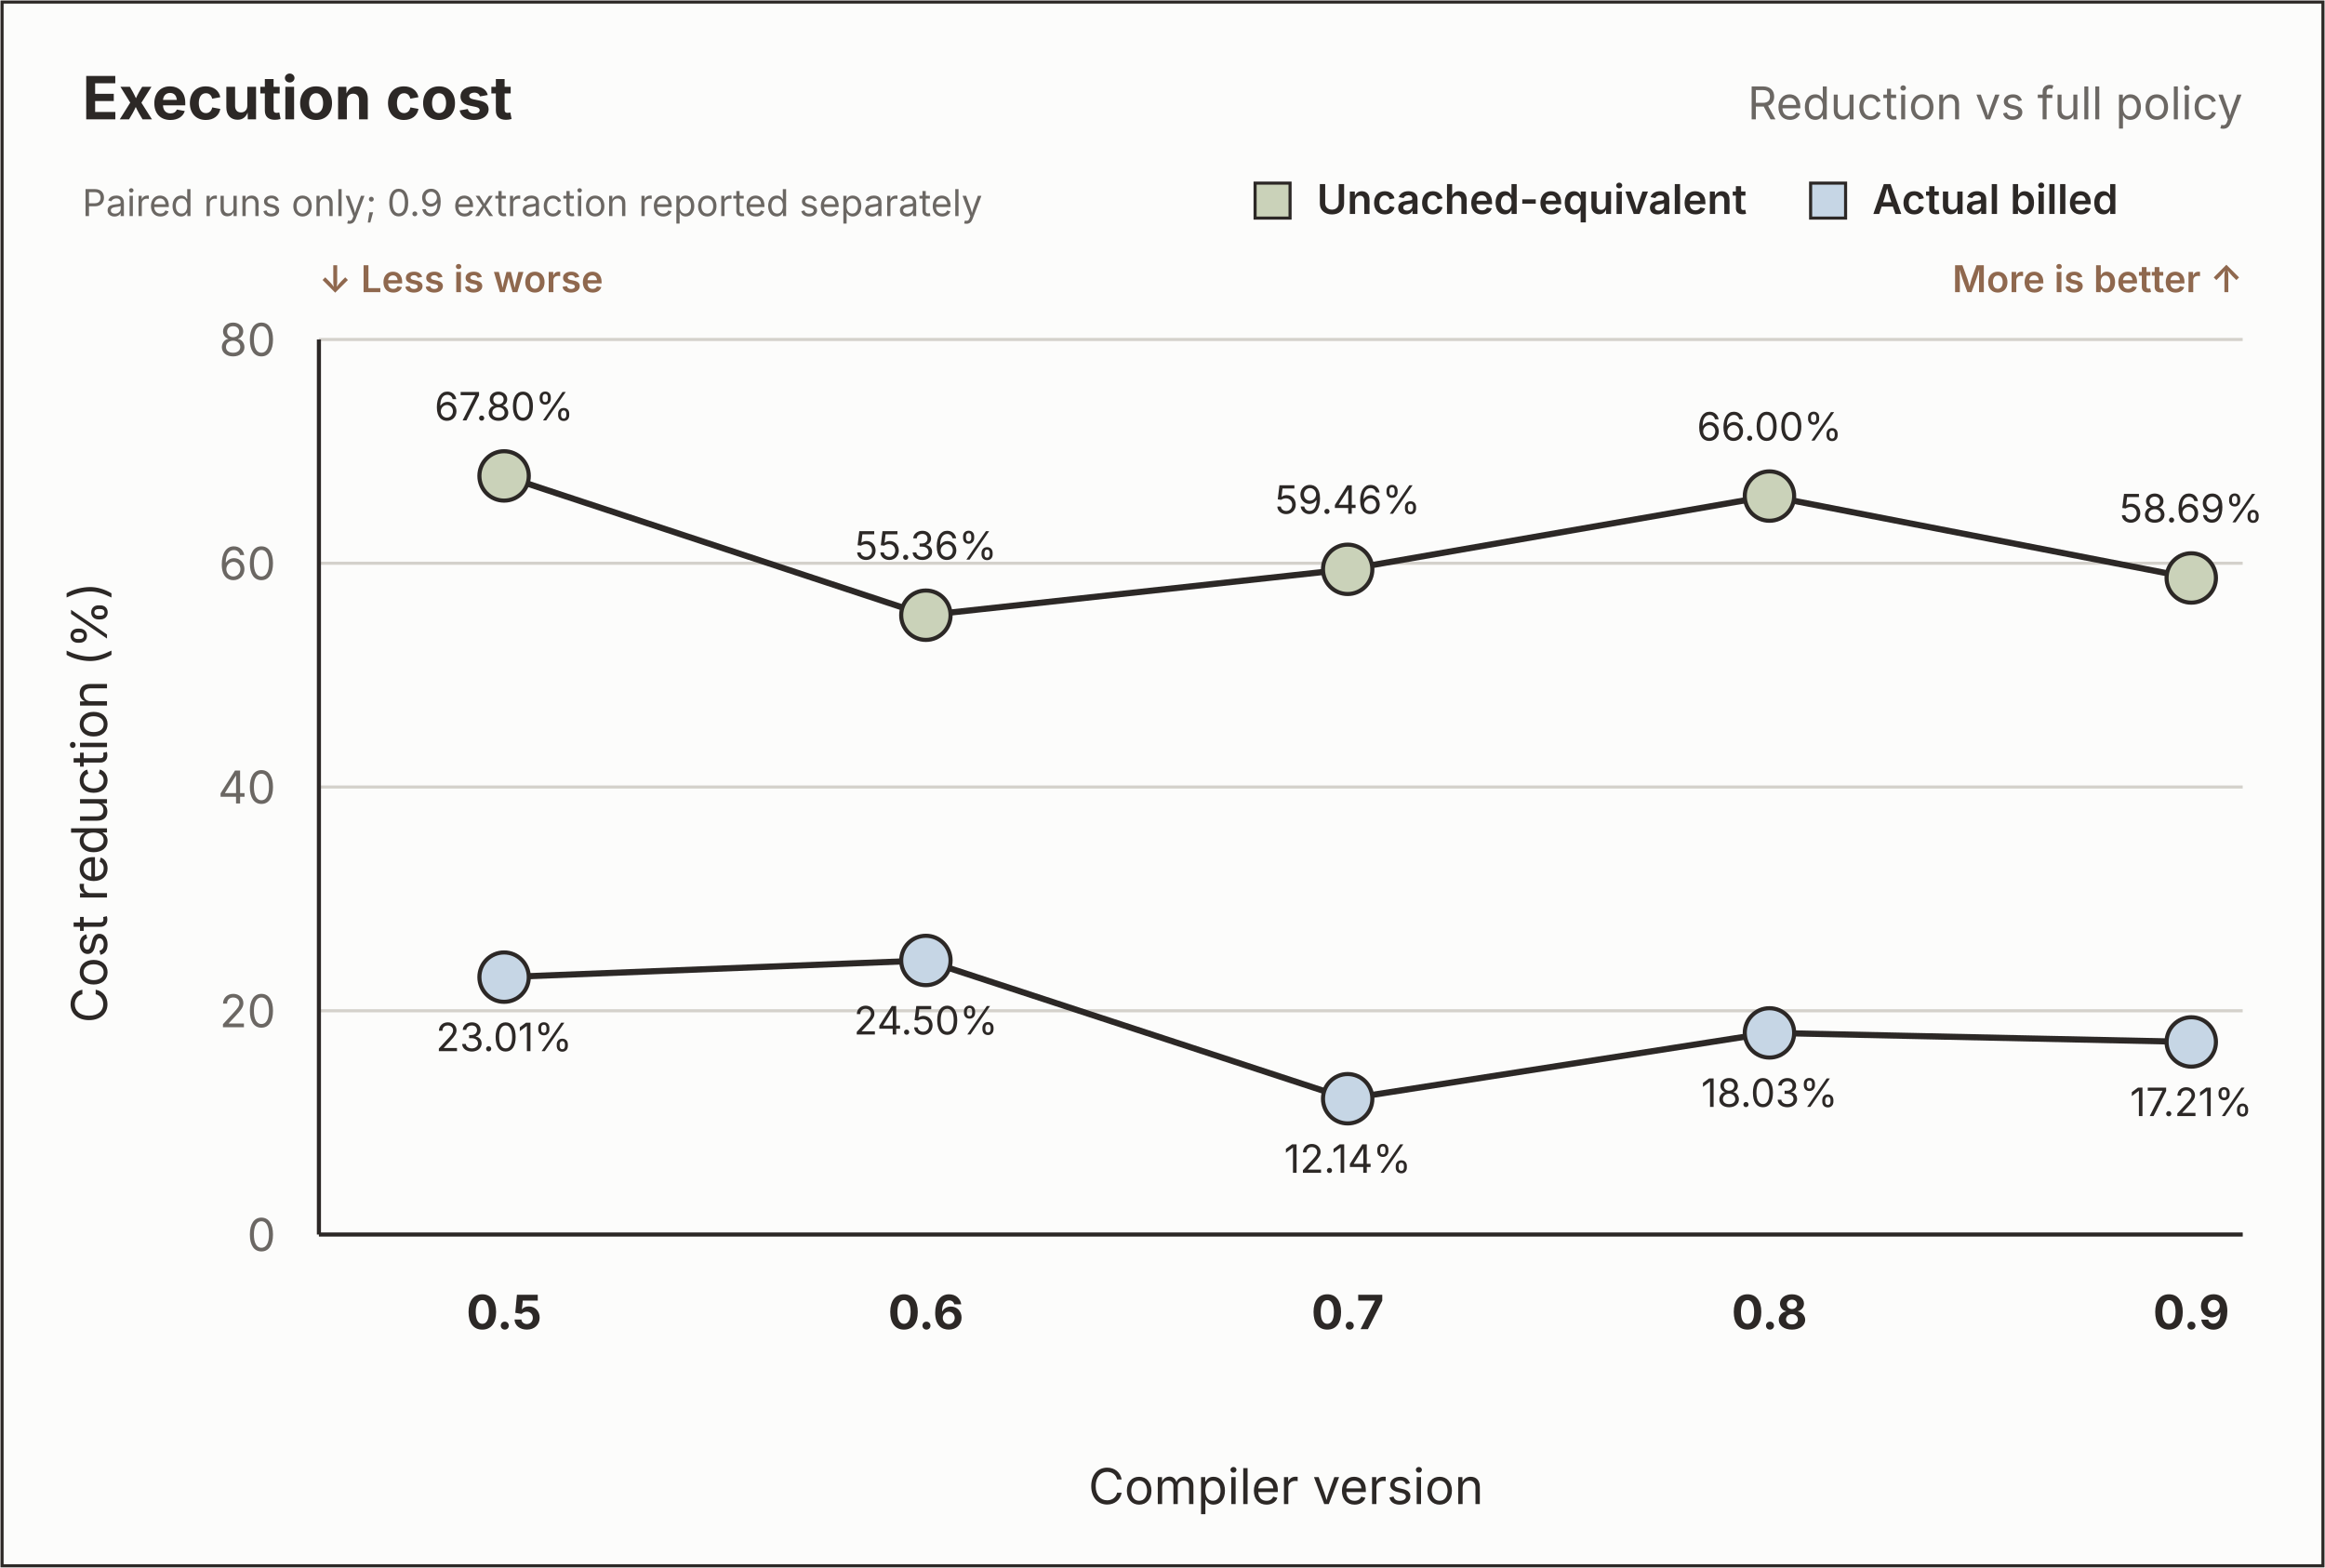
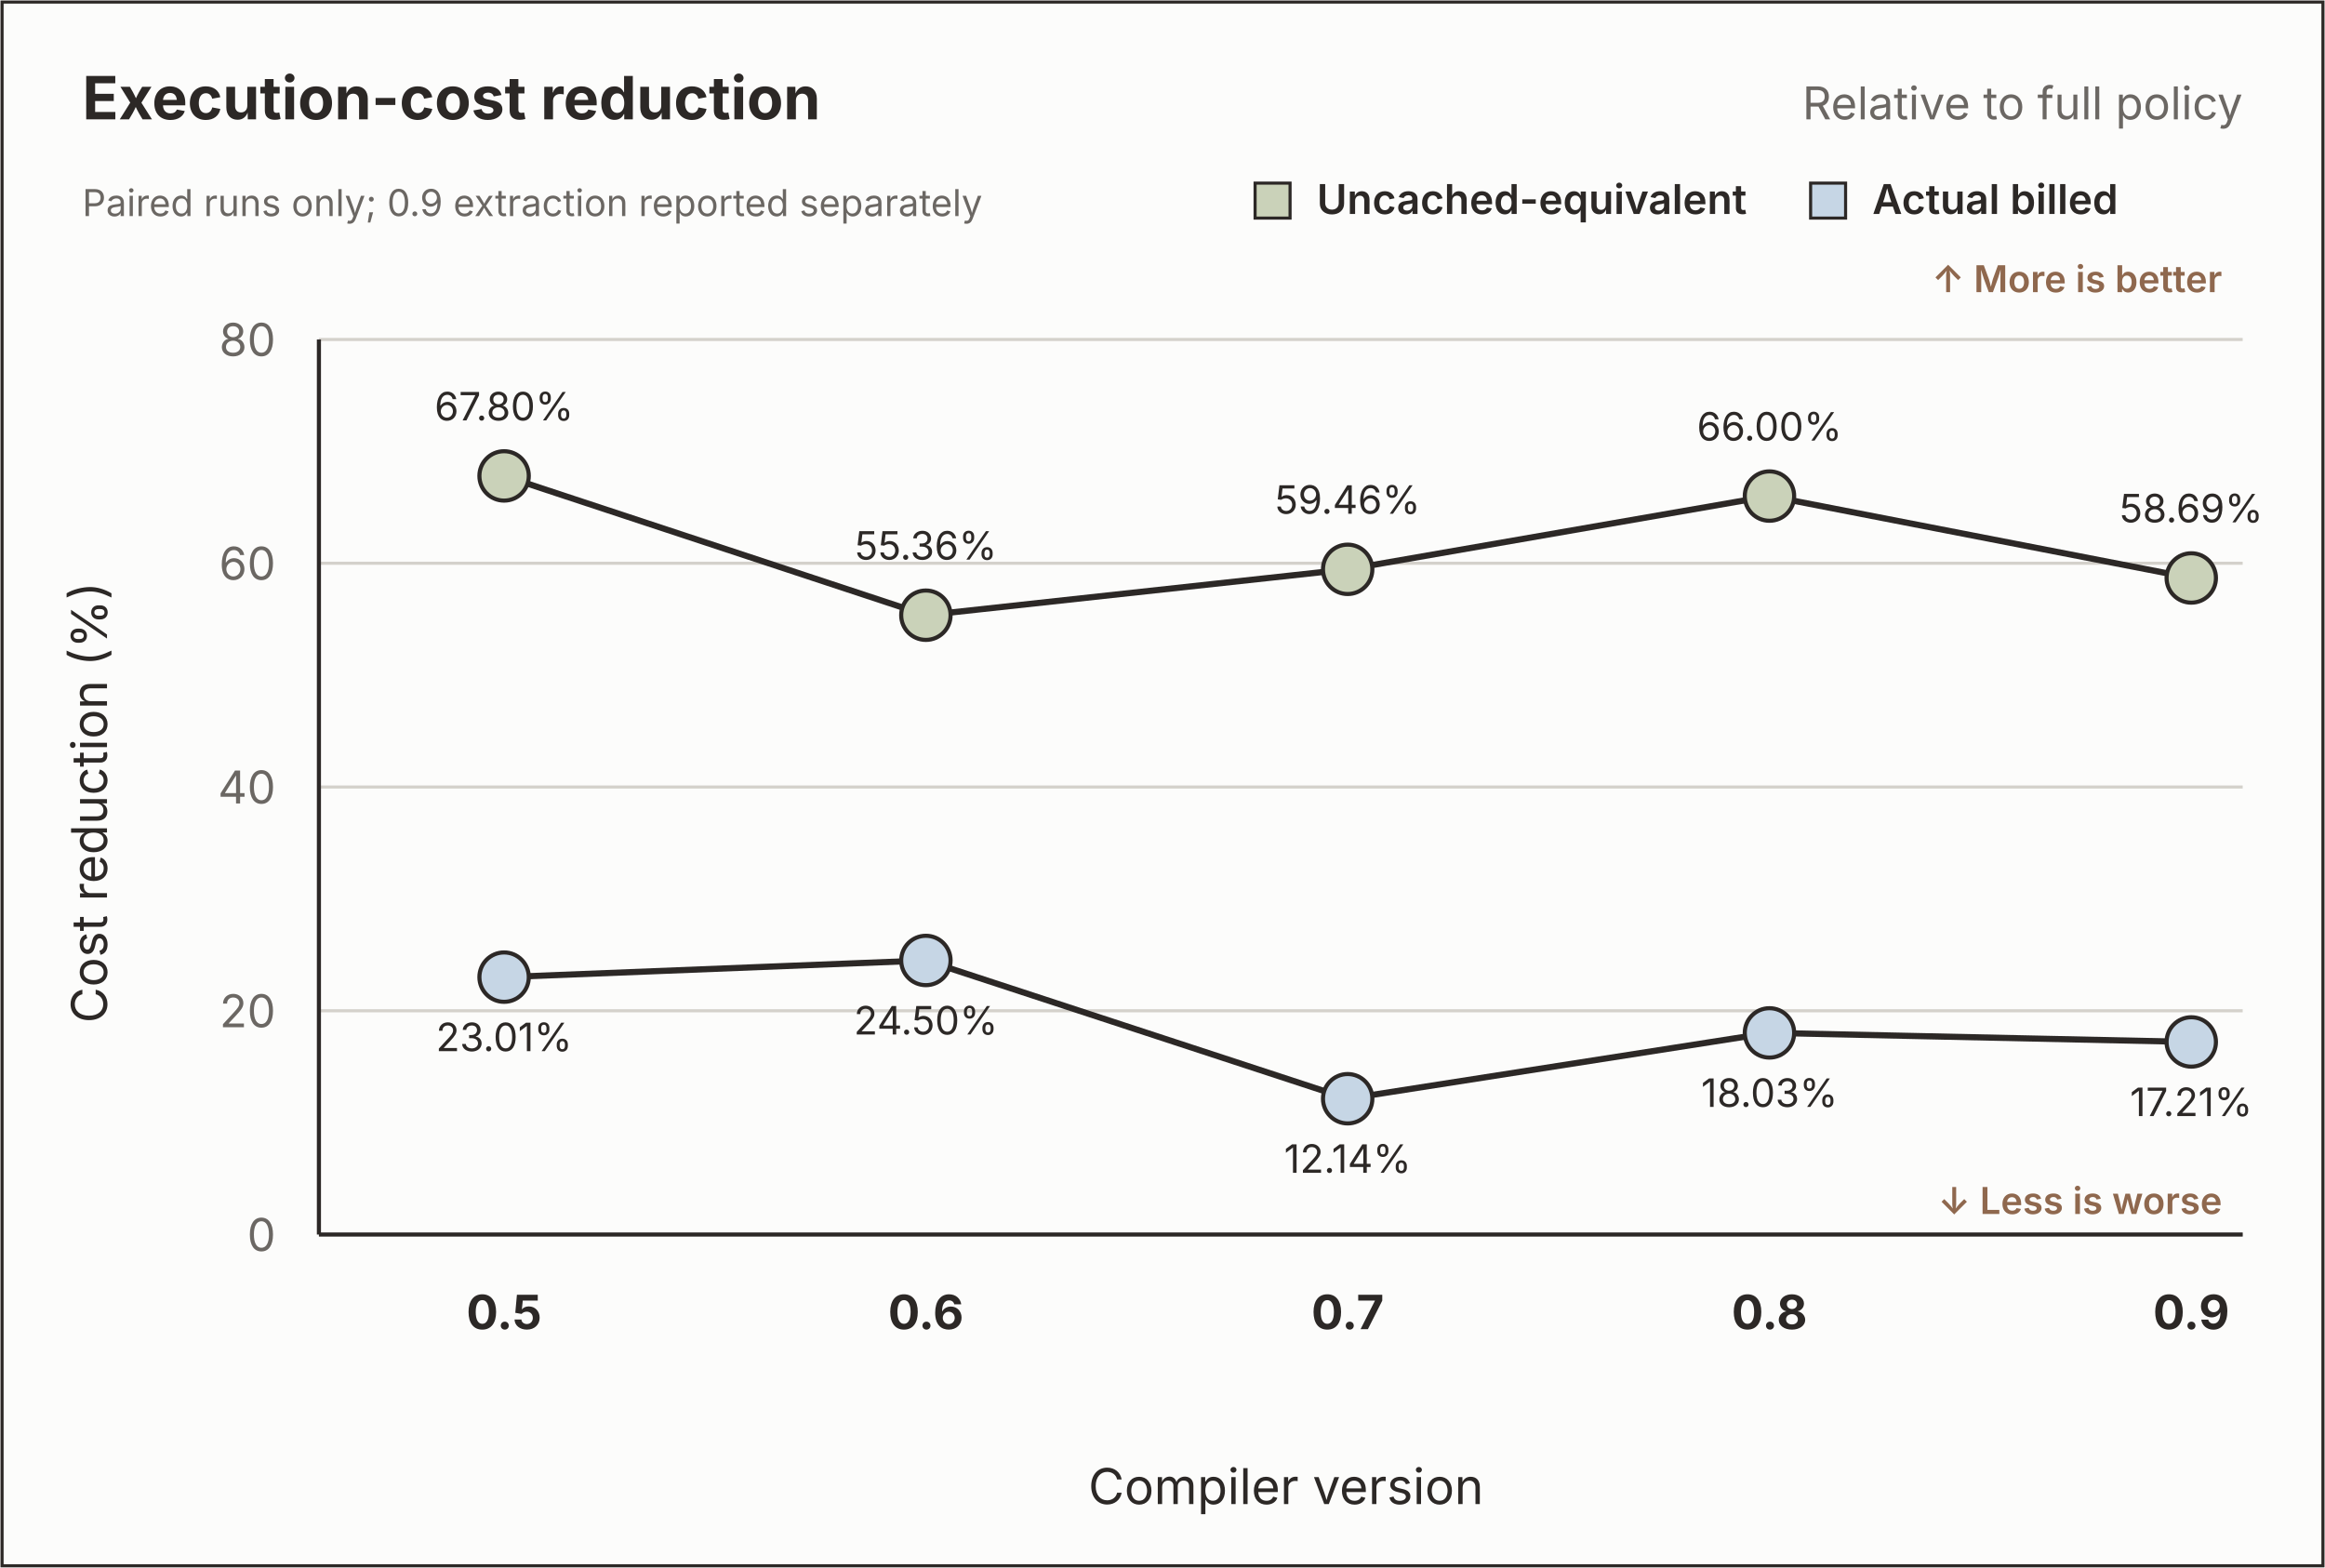
<svg xmlns="http://www.w3.org/2000/svg" width="1130" height="762" viewBox="0 0 1130 762" role="img" aria-labelledby="title description">
  <rect width="1130" height="762" fill="#fcfcfb" />
  <g font-family="-apple-system, BlinkMacSystemFont, 'Segoe UI', sans-serif" fill="#2c2826">
    <rect x="1" y="1" width="1128" height="760" fill="none" stroke="#2c2826" stroke-width="1.5" />
-     <text x="40" y="58" font-size="29" font-weight="650">Execution cost</text>
-     <text x="1090" y="58" text-anchor="end" fill="#6b6763" font-size="22">Reduction vs full policy</text>
+     <text x="40" y="58" font-size="29" font-weight="650">Execution-cost reduction</text>
+     <text x="1090" y="58" text-anchor="end" fill="#6b6763" font-size="22">Relative to full policy</text>
    <text x="40" y="105" fill="#6b6763" font-size="18">Paired runs only; 0.9 extraction reported separately</text>
    <rect x="610" y="89" width="17" height="17" fill="#cad2b9" stroke="#2c2826" stroke-width="1.5" />
    <text x="640" y="104" font-size="20" font-weight="600">Uncached-equivalent</text>
    <rect x="880" y="89" width="17" height="17" fill="#c6d6e5" stroke="#2c2826" stroke-width="1.5" />
    <text x="910" y="104" font-size="20" font-weight="600">Actual billed</text>
-     <text x="155" y="142" fill="#8f684e" font-size="18" font-weight="600">↓ Less is worse</text>
-     <text x="1090" y="142" text-anchor="end" fill="#8f684e" font-size="18" font-weight="600">More is better ↑</text>
+     <text x="1080" y="142" text-anchor="end" fill="#8f684e" font-size="18" font-weight="600">↑ More is better</text>
+     <text x="1080" y="590" text-anchor="end" fill="#8f684e" font-size="18" font-weight="600">↓ Less is worse</text>
    <line x1="155" y1="165" x2="1090" y2="165" stroke="#d4d1cb" stroke-width="1.5" />
    <text x="134" y="173" text-anchor="end" fill="#6b6763" font-size="22">80</text>
    <line x1="155" y1="273.75" x2="1090" y2="273.75" stroke="#d4d1cb" stroke-width="1.5" />
    <text x="134" y="281.75" text-anchor="end" fill="#6b6763" font-size="22">60</text>
    <line x1="155" y1="382.5" x2="1090" y2="382.5" stroke="#d4d1cb" stroke-width="1.5" />
    <text x="134" y="390.5" text-anchor="end" fill="#6b6763" font-size="22">40</text>
    <line x1="155" y1="491.25" x2="1090" y2="491.25" stroke="#d4d1cb" stroke-width="1.5" />
    <text x="134" y="499.25" text-anchor="end" fill="#6b6763" font-size="22">20</text>
    <line x1="155" y1="600" x2="1090" y2="600" stroke="#d4d1cb" stroke-width="1.5" />
    <text x="134" y="608" text-anchor="end" fill="#6b6763" font-size="22">0</text>
    <line x1="155" y1="165" x2="155" y2="600" stroke="#2c2826" stroke-width="2" />
    <line x1="155" y1="600" x2="1090" y2="600" stroke="#2c2826" stroke-width="2" />
    <text x="625" y="731" text-anchor="middle" font-size="24">Compiler version</text>
    <text x="52" y="390" text-anchor="middle" font-size="24" transform="rotate(-90 52 390)">Cost reduction (%)</text>
    <polyline points="245,231.3 450,299.0 655,276.7 860,241.1 1065,280.9" fill="none" stroke="#2c2826" stroke-width="3" />
    <polyline points="245,474.9 450,466.8 655,534.0 860,502.0 1065,506.4" fill="none" stroke="#2c2826" stroke-width="3" />
    <circle cx="245" cy="231.3" r="12" fill="#cad2b9" stroke="#2c2826" stroke-width="2" />
    <text x="245" y="204.338" text-anchor="middle" font-size="19">67.80%</text>
    <circle cx="450" cy="299.0" r="12" fill="#cad2b9" stroke="#2c2826" stroke-width="2" />
    <text x="450" y="271.98" text-anchor="middle" font-size="19">55.36%</text>
    <circle cx="655" cy="276.7" r="12" fill="#cad2b9" stroke="#2c2826" stroke-width="2" />
    <text x="655" y="249.686" text-anchor="middle" font-size="19">59.46%</text>
    <circle cx="860" cy="241.1" r="12" fill="#cad2b9" stroke="#2c2826" stroke-width="2" />
    <text x="860" y="214.125" text-anchor="middle" font-size="19">66.00%</text>
    <circle cx="1065" cy="280.9" r="12" fill="#cad2b9" stroke="#2c2826" stroke-width="2" />
    <text x="1065" y="253.873" text-anchor="middle" font-size="19">58.69%</text>
    <circle cx="245" cy="474.9" r="12" fill="#c6d6e5" stroke="#2c2826" stroke-width="2" />
    <text x="245" y="510.883" text-anchor="middle" font-size="19">23.01%</text>
    <circle cx="450" cy="466.8" r="12" fill="#c6d6e5" stroke="#2c2826" stroke-width="2" />
    <text x="450" y="502.781" text-anchor="middle" font-size="19">24.50%</text>
    <circle cx="655" cy="534.0" r="12" fill="#c6d6e5" stroke="#2c2826" stroke-width="2" />
    <text x="655" y="569.989" text-anchor="middle" font-size="19">12.14%</text>
    <circle cx="860" cy="502.0" r="12" fill="#c6d6e5" stroke="#2c2826" stroke-width="2" />
    <text x="860" y="537.962" text-anchor="middle" font-size="19">18.03%</text>
    <circle cx="1065" cy="506.4" r="12" fill="#c6d6e5" stroke="#2c2826" stroke-width="2" />
    <text x="1065" y="542.421" text-anchor="middle" font-size="19">17.21%</text>
    <text x="245" y="646" text-anchor="middle" font-size="23" font-weight="650">0.5</text>
    <text x="450" y="646" text-anchor="middle" font-size="23" font-weight="650">0.6</text>
    <text x="655" y="646" text-anchor="middle" font-size="23" font-weight="650">0.7</text>
    <text x="860" y="646" text-anchor="middle" font-size="23" font-weight="650">0.8</text>
    <text x="1065" y="646" text-anchor="middle" font-size="23" font-weight="650">0.9</text>
  </g>
</svg>
